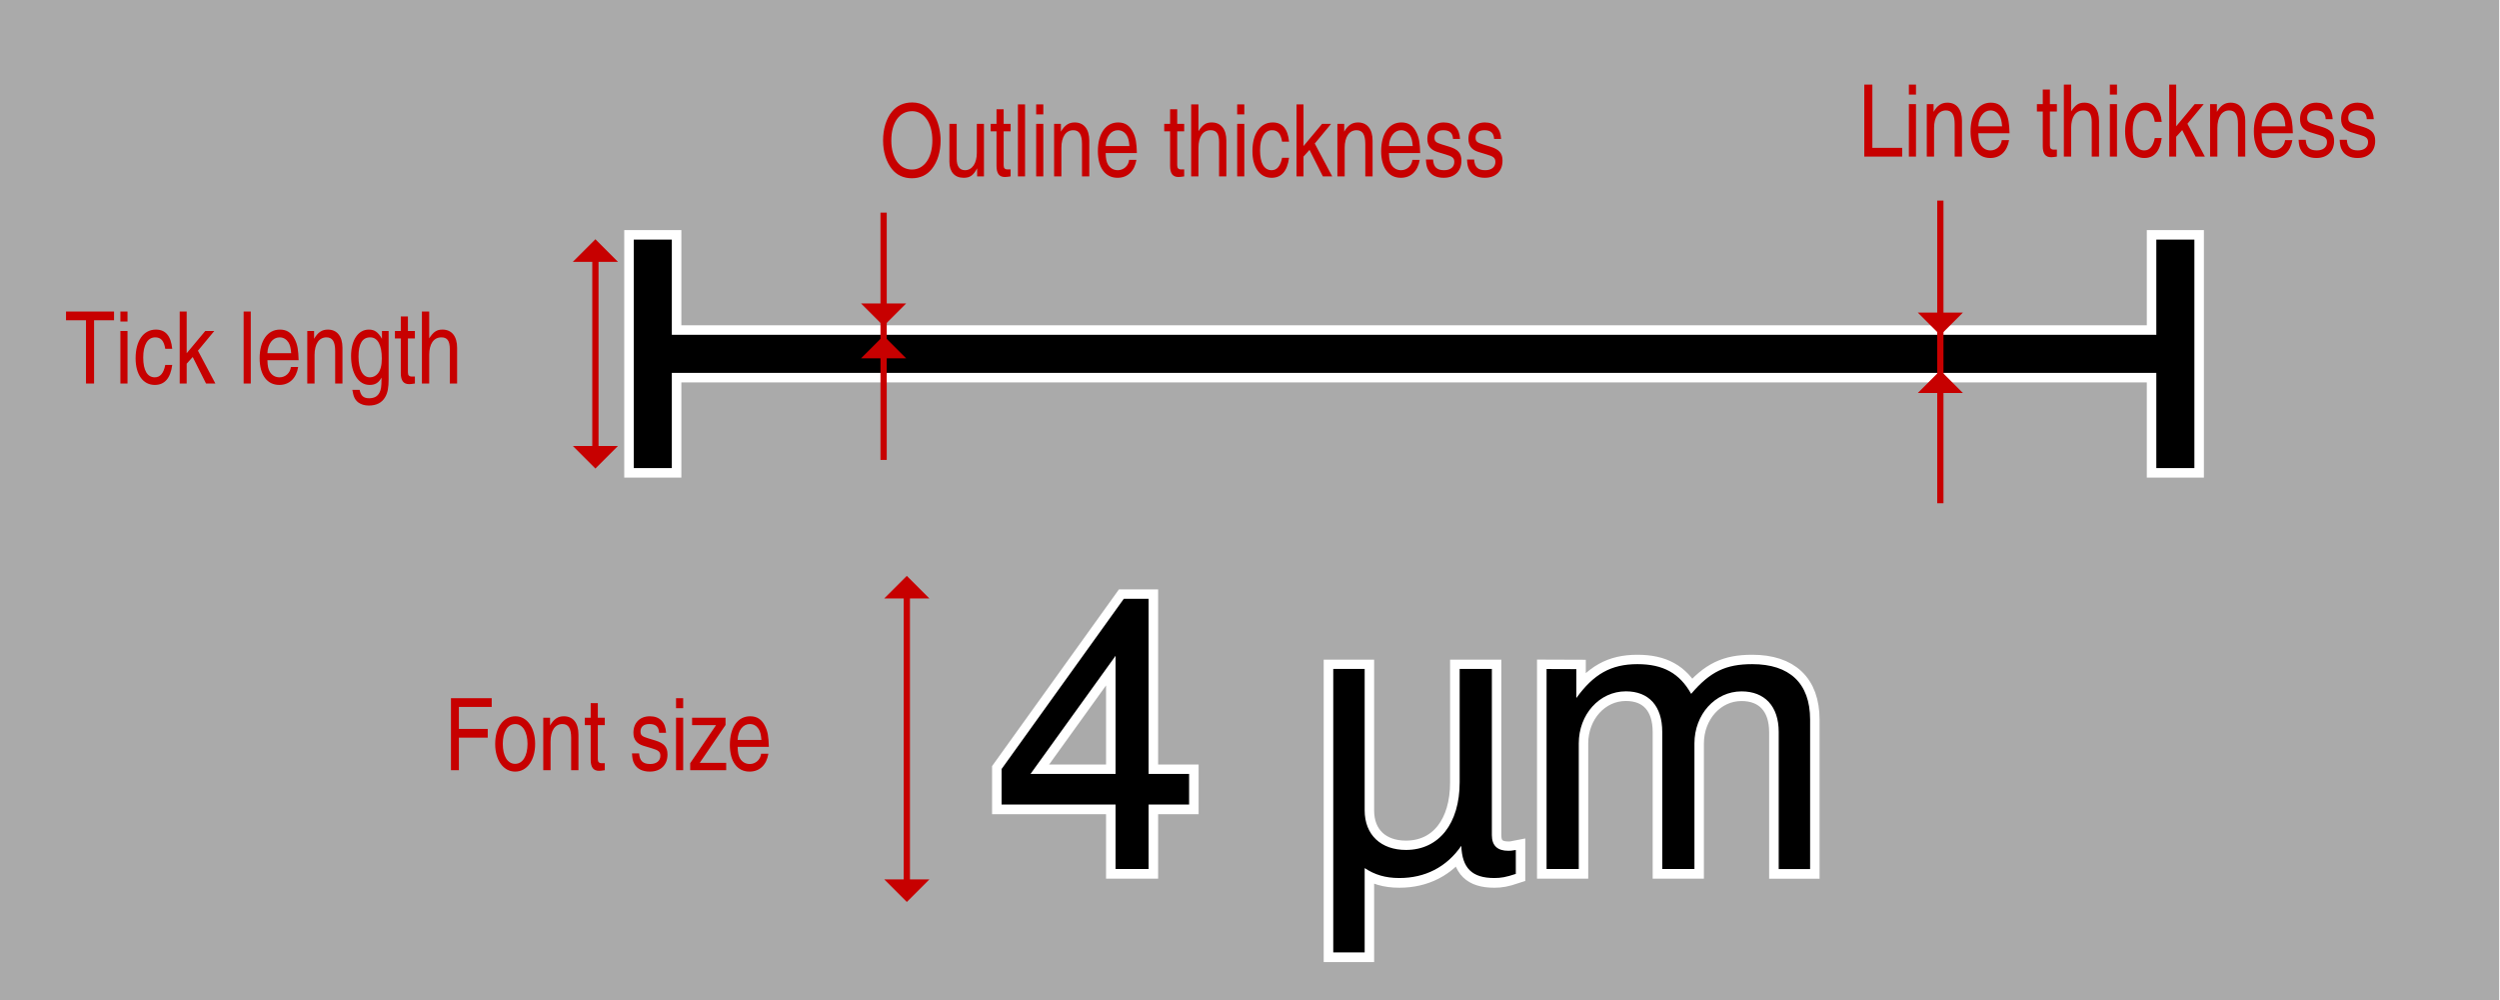
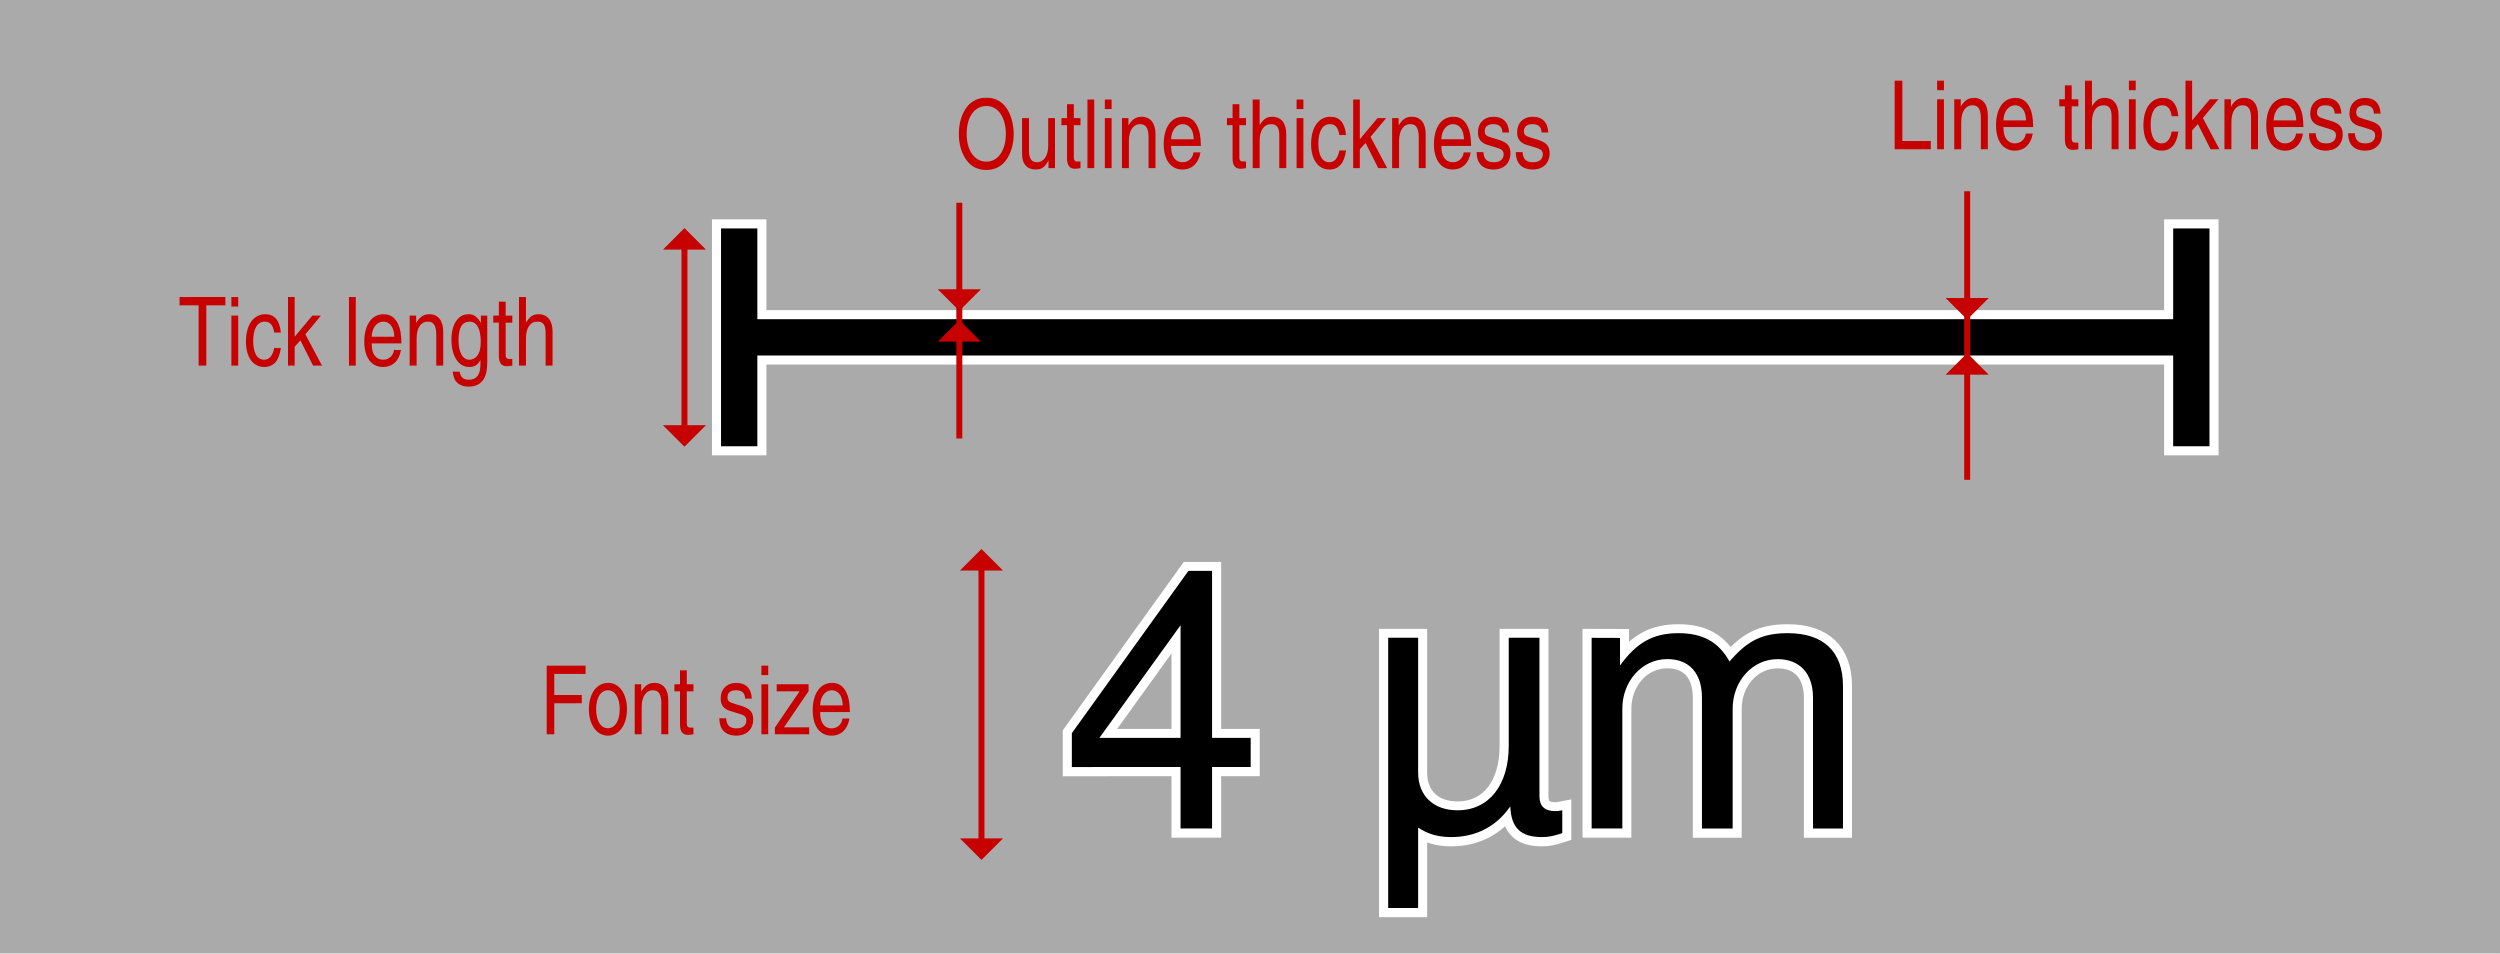
- <svg xmlns="http://www.w3.org/2000/svg" xmlns:xlink="http://www.w3.org/1999/xlink" width="307.919" height="123.167" viewBox="0 0 246.336 98.534" version="1.1" id="svg2">
+ <svg xmlns="http://www.w3.org/2000/svg" xmlns:xlink="http://www.w3.org/1999/xlink" width="322.981" height="123.167" viewBox="0 0 258.385 98.534" version="1.1" id="svg2">
  <defs id="defs4">
    <g id="g6">
      <symbol overflow="visible" id="glyph0-0" style="overflow:visible">
        <path style="stroke:none" d="" id="path9" />
      </symbol>
      <symbol overflow="visible" id="glyph0-1" style="overflow:visible">
        <path style="stroke:none" d="m 2.359,-1.219 0,1.219 0.625,0 0,-1.219 0.766,0 0,-0.578 -0.766,0 0,-3.312 -0.469,0 -2.312,3.219 0,0.672 z m 0,-0.578 -1.609,0 1.609,-2.234 z" id="path12" />
      </symbol>
      <symbol overflow="visible" id="glyph0-2" style="overflow:visible">
        <path style="stroke:none" d="" id="path15" />
      </symbol>
      <symbol overflow="visible" id="glyph0-3" style="overflow:visible">
        <path style="stroke:none" d="M 3.922,-0.359 C 3.844,-0.344 3.812,-0.344 3.781,-0.344 c -0.203,0 -0.312,-0.094 -0.312,-0.297 l 0,-3.141 -0.609,0 0,2.141 c 0,0.781 -0.391,1.281 -1.016,1.281 -0.469,0 -0.781,-0.281 -0.781,-0.75 l 0,-2.672 -0.594,0 0,5.359 0.594,0 0,-1.594 c 0.188,0.125 0.391,0.188 0.656,0.188 0.484,0 0.891,-0.203 1.172,-0.609 0.016,0.422 0.203,0.609 0.625,0.609 0.125,0 0.219,-0.016 0.406,-0.078 z" id="path18" />
      </symbol>
      <symbol overflow="visible" id="glyph0-4" style="overflow:visible">
        <path style="stroke:none" d="M 0.5,-3.781 0.5,0 l 0.609,0 0,-2.375 C 1.109,-2.922 1.5,-3.359 2,-3.359 c 0.438,0 0.688,0.281 0.688,0.766 l 0,2.594 0.609,0 0,-2.375 c 0,-0.547 0.391,-0.984 0.891,-0.984 0.438,0 0.703,0.281 0.703,0.766 l 0,2.594 0.594,0 0,-2.828 c 0,-0.688 -0.391,-1.047 -1.094,-1.047 -0.5,0 -0.797,0.141 -1.156,0.562 -0.219,-0.391 -0.531,-0.562 -1.016,-0.562 -0.5,0 -0.828,0.188 -1.156,0.641 l 0,-0.547 z" id="path21" />
      </symbol>
      <symbol overflow="visible" id="glyph0-5" style="overflow:visible">
        <path style="stroke:none" d="M 1.859,-3.641 1.859,0 2.5,0 l 0,-5.109 -0.422,0 c -0.219,0.781 -0.359,0.891 -1.344,1.016 l 0,0.453 z" id="path24" />
      </symbol>
      <symbol overflow="visible" id="glyph0-6" style="overflow:visible">
        <path style="stroke:none" d="m 1.594,-2.344 0.344,0 c 0.703,0 1.062,0.312 1.062,0.922 0,0.641 -0.406,1.031 -1.062,1.031 -0.688,0 -1.031,-0.344 -1.078,-1.094 l -0.625,0 c 0.031,0.406 0.094,0.672 0.219,0.906 0.266,0.484 0.766,0.75 1.469,0.75 1.047,0 1.719,-0.641 1.719,-1.594 0,-0.656 -0.25,-1.016 -0.859,-1.219 C 3.25,-2.828 3.5,-3.188 3.5,-3.703 c 0,-0.875 -0.594,-1.406 -1.562,-1.406 -1.031,0 -1.578,0.562 -1.594,1.656 l 0.625,0 c 0.016,-0.312 0.047,-0.484 0.125,-0.641 0.141,-0.281 0.453,-0.453 0.844,-0.453 0.562,0 0.906,0.328 0.906,0.859 0,0.359 -0.125,0.578 -0.406,0.703 -0.172,0.062 -0.406,0.094 -0.844,0.109 z" id="path27" />
      </symbol>
      <symbol overflow="visible" id="glyph0-7" style="overflow:visible">
        <path style="stroke:none" d="m 1.375,-0.75 -0.75,0 0,0.75 0.75,0 z" id="path30" />
      </symbol>
      <symbol overflow="visible" id="glyph0-8" style="overflow:visible">
        <path style="stroke:none" d="m 3.75,-5.109 -3.422,0 0,0.625 2.766,0 C 1.875,-2.75 1.375,-1.672 1,0 L 1.672,0 C 1.953,-1.641 2.594,-3.047 3.75,-4.578 z" id="path33" />
      </symbol>
      <symbol overflow="visible" id="glyph0-9" style="overflow:visible">
        <path style="stroke:none" d="M 0.5,-3.781 0.5,0 l 0.609,0 0,-2.078 c 0,-0.781 0.406,-1.281 1.016,-1.281 0.484,0 0.781,0.297 0.781,0.75 l 0,2.609 0.609,0 0,-2.859 c 0,-0.625 -0.469,-1.016 -1.203,-1.016 -0.562,0 -0.922,0.203 -1.25,0.734 l 0,-0.641 z" id="path36" />
      </symbol>
      <symbol overflow="visible" id="glyph0-10" style="overflow:visible">
        <path style="stroke:none" d="m 1.984,-5.109 c -0.484,0 -0.906,0.219 -1.172,0.562 -0.344,0.453 -0.5,1.125 -0.5,2.078 0,1.719 0.578,2.641 1.672,2.641 1.078,0 1.672,-0.922 1.672,-2.594 0,-1 -0.156,-1.656 -0.5,-2.125 -0.266,-0.359 -0.688,-0.562 -1.172,-0.562 z m 0,0.562 c 0.688,0 1.016,0.688 1.016,2.062 0,1.453 -0.328,2.125 -1.031,2.125 -0.672,0 -1.016,-0.703 -1.016,-2.109 0,-1.391 0.344,-2.078 1.031,-2.078 z" id="path39" />
      </symbol>
      <symbol overflow="visible" id="glyph0-11" style="overflow:visible">
        <path style="stroke:none" d="m 3.594,-3.781 c -0.125,-0.828 -0.672,-1.328 -1.453,-1.328 -0.562,0 -1.062,0.281 -1.375,0.734 -0.312,0.5 -0.453,1.125 -0.453,2.047 0,0.859 0.125,1.406 0.422,1.859 0.281,0.406 0.734,0.641 1.297,0.641 0.969,0 1.656,-0.719 1.656,-1.734 0,-0.938 -0.641,-1.609 -1.562,-1.609 -0.5,0 -0.891,0.188 -1.172,0.562 0.016,-1.25 0.422,-1.938 1.141,-1.938 0.453,0 0.766,0.281 0.859,0.766 z m -1.547,1.172 c 0.625,0 1,0.422 1,1.109 0,0.641 -0.438,1.109 -1.016,1.109 -0.594,0 -1.031,-0.5 -1.031,-1.156 0,-0.625 0.422,-1.062 1.047,-1.062 z" id="path42" />
      </symbol>
      <symbol overflow="visible" id="glyph0-12" style="overflow:visible">
        <path style="stroke:none" d="M 2.812,-2.688 C 3.344,-3 3.516,-3.266 3.516,-3.75 c 0,-0.797 -0.625,-1.359 -1.531,-1.359 -0.906,0 -1.531,0.562 -1.531,1.359 0,0.484 0.172,0.734 0.688,1.062 -0.594,0.281 -0.875,0.703 -0.875,1.266 0,0.938 0.703,1.594 1.719,1.594 1,0 1.703,-0.656 1.703,-1.578 0,-0.578 -0.281,-1 -0.875,-1.281 z M 1.984,-4.547 c 0.531,0 0.875,0.312 0.875,0.812 0,0.484 -0.344,0.797 -0.875,0.797 -0.531,0 -0.891,-0.312 -0.891,-0.797 0,-0.5 0.359,-0.812 0.891,-0.812 z m 0,2.141 c 0.625,0 1.062,0.406 1.062,1 0,0.609 -0.438,1.016 -1.078,1.016 -0.625,0 -1.047,-0.422 -1.047,-1.016 0,-0.594 0.422,-1 1.062,-1 z" id="path45" />
      </symbol>
      <symbol overflow="visible" id="glyph0-13" style="overflow:visible">
        <path style="stroke:none" d="m 5.109,-2.766 -2.188,0 0,0.578 1.594,0 0,0.156 c 0,0.922 -0.688,1.609 -1.656,1.609 -0.531,0 -1.016,-0.203 -1.312,-0.531 -0.344,-0.375 -0.562,-1 -0.562,-1.656 0,-1.281 0.734,-2.141 1.844,-2.141 0.797,0 1.375,0.406 1.516,1.094 l 0.688,0 c -0.188,-1.062 -0.984,-1.688 -2.188,-1.688 -0.641,0 -1.172,0.172 -1.578,0.516 -0.609,0.5 -0.953,1.312 -0.953,2.25 0,1.625 0.984,2.75 2.406,2.75 0.719,0 1.281,-0.266 1.797,-0.844 L 4.688,0.031 l 0.422,0 z" id="path48" />
      </symbol>
      <symbol overflow="visible" id="glyph0-14" style="overflow:visible">
        <path style="stroke:none" d="m 3.688,-1.688 c 0,-0.578 -0.031,-0.922 -0.141,-1.203 -0.25,-0.625 -0.828,-0.984 -1.531,-0.984 -1.047,0 -1.734,0.797 -1.734,2.031 0,1.25 0.656,2.016 1.719,2.016 0.859,0 1.469,-0.5 1.609,-1.312 l -0.594,0 c -0.172,0.5 -0.516,0.75 -0.984,0.75 -0.391,0 -0.719,-0.172 -0.922,-0.484 -0.141,-0.219 -0.188,-0.438 -0.188,-0.812 z M 0.922,-2.172 c 0.062,-0.703 0.484,-1.156 1.094,-1.156 0.578,0 1.031,0.484 1.031,1.109 0,0.016 0,0.031 0,0.047 z" id="path51" />
      </symbol>
      <symbol overflow="visible" id="glyph0-15" style="overflow:visible">
        <path style="stroke:none" d="M 0.5,-3.781 0.5,0 l 0.609,0 0,-1.953 c 0,-0.547 0.125,-0.906 0.422,-1.109 0.188,-0.141 0.359,-0.172 0.781,-0.188 l 0,-0.609 C 2.219,-3.875 2.156,-3.875 2.078,-3.875 c -0.391,0 -0.688,0.219 -1.031,0.781 l 0,-0.688 z" id="path54" />
      </symbol>
      <symbol overflow="visible" id="glyph0-16" style="overflow:visible">
        <path style="stroke:none" d="M 3.859,-0.359 C 3.781,-0.344 3.766,-0.344 3.719,-0.344 c -0.203,0 -0.312,-0.109 -0.312,-0.297 l 0,-2.219 c 0,-0.656 -0.5,-1.016 -1.422,-1.016 -0.547,0 -1,0.156 -1.25,0.438 -0.188,0.188 -0.25,0.406 -0.266,0.781 l 0.609,0 c 0.047,-0.469 0.312,-0.672 0.875,-0.672 0.547,0 0.844,0.203 0.844,0.562 l 0,0.156 c 0,0.25 -0.141,0.359 -0.625,0.422 -0.844,0.109 -0.969,0.141 -1.203,0.234 -0.438,0.172 -0.672,0.516 -0.672,1 0,0.688 0.484,1.125 1.25,1.125 0.469,0 0.859,-0.172 1.281,-0.562 0.031,0.391 0.219,0.562 0.609,0.562 0.125,0 0.219,-0.016 0.422,-0.078 z M 2.797,-1.188 c 0,0.203 -0.047,0.328 -0.234,0.484 -0.25,0.234 -0.531,0.344 -0.891,0.344 -0.469,0 -0.75,-0.219 -0.75,-0.609 0,-0.391 0.281,-0.594 0.922,-0.688 0.625,-0.094 0.75,-0.109 0.953,-0.203 z" id="path57" />
      </symbol>
      <symbol overflow="visible" id="glyph0-17" style="overflow:visible">
        <path style="stroke:none" d="m 1.828,-3.781 -0.625,0 0,-1.031 -0.594,0 0,1.031 -0.516,0 0,0.5 0.516,0 0,2.844 c 0,0.391 0.266,0.609 0.734,0.609 0.141,0 0.281,-0.016 0.484,-0.062 l 0,-0.5 C 1.75,-0.375 1.656,-0.359 1.547,-0.359 c -0.266,0 -0.344,-0.078 -0.344,-0.344 l 0,-2.578 0.625,0 z" id="path60" />
      </symbol>
      <symbol overflow="visible" id="glyph0-18" style="overflow:visible">
        <path style="stroke:none" d="m 3.562,-5.25 -0.594,0 0,1.953 C 2.719,-3.688 2.312,-3.875 1.812,-3.875 c -0.984,0 -1.625,0.781 -1.625,1.984 0,1.266 0.625,2.062 1.641,2.062 0.516,0 0.875,-0.203 1.203,-0.672 l 0,0.5 0.531,0 z m -1.656,1.922 c 0.656,0 1.062,0.578 1.062,1.484 0,0.875 -0.422,1.453 -1.047,1.453 -0.672,0 -1.109,-0.594 -1.109,-1.469 0,-0.875 0.438,-1.469 1.094,-1.469 z" id="path63" />
      </symbol>
    </g>
    <clipPath id="clip3">
      <path d="m 71,57 1.719,0 0,7 L 71,64 z" id="path70" />
    </clipPath>
    <clipPath id="clip4">
      <path d="m 42,60 30.719,0 0,2 L 42,62 z" id="path73" />
    </clipPath>
    <clipPath id="clip5">
      <path d="m 42,58 30.719,0 0,6 L 42,64 z" id="path76" />
    </clipPath>
    <clipPath id="clip6">
      <path d="m 44,60 27,0 0,12.633 -27,0 z" id="path79" />
    </clipPath>
    <clipPath id="clip2">
      <rect width="73" height="73" id="rect82" x="0" y="0" />
    </clipPath>
    <g id="surface37969" clip-path="url(#clip2)">
      <path style="fill:none;stroke:#ffffff;stroke-width:1.08;stroke-linecap:butt;stroke-linejoin:miter;stroke-miterlimit:10;stroke-opacity:1" d="m -7.8125e-4,-0.18 0,4.68" transform="translate(43.2,58.43363)" id="path85" />
      <g clip-path="url(#clip3)" clip-rule="nonzero" id="g87">
        <path style="fill:none;stroke:#ffffff;stroke-width:1.08;stroke-linecap:butt;stroke-linejoin:miter;stroke-miterlimit:10;stroke-opacity:1" d="m 28.8,-0.18 0,4.68" transform="translate(43.2,58.43363)" id="path89" />
      </g>
      <g clip-path="url(#clip4)" clip-rule="nonzero" id="g91">
        <path style="fill:none;stroke:#ffffff;stroke-width:1.08;stroke-linecap:butt;stroke-linejoin:miter;stroke-miterlimit:10;stroke-opacity:1" d="m -0.18,2.16 29.16,0" transform="translate(43.2,58.43363)" id="path93" />
      </g>
      <g clip-path="url(#clip5)" clip-rule="nonzero" id="g95">
        <path style="fill:none;stroke:#000000;stroke-width:0.72;stroke-linecap:butt;stroke-linejoin:miter;stroke-miterlimit:10;stroke-opacity:1" d="m -7.8125e-4,-3.90625e-5 0,4.32 M 28.8,-3.90625e-5 28.8,4.32 M -7.8125e-4,2.16 28.8,2.16" transform="translate(43.2,58.43363)" id="path97" />
      </g>
      <g clip-path="url(#clip6)" clip-rule="nonzero" id="g99">
        <path style="fill:none;stroke:#ffffff;stroke-width:0.36;stroke-linecap:butt;stroke-linejoin:miter;stroke-miterlimit:10;stroke-opacity:1" d="m 8.753,10.684 0,1.219 0.625,0 0,-1.219 0.766,0 0,-0.578 -0.766,0 0,-3.312 -0.469,0 -2.312,3.219 0,0.672 z m 0,-0.578 -1.609,0 1.609,-2.234 z m 7.57,1.438 c -0.078,0.016 -0.109,0.016 -0.141,0.016 -0.203,0 -0.312,-0.094 -0.312,-0.297 l 0,-3.141 -0.609,0 0,2.141 c 0,0.781 -0.391,1.281 -1.016,1.281 -0.469,0 -0.781,-0.281 -0.781,-0.75 l 0,-2.672 -0.594,0 0,5.359 0.594,0 0,-1.594 c 0.188,0.125 0.391,0.188 0.656,0.188 0.484,0 0.891,-0.203 1.172,-0.609 0.016,0.422 0.203,0.609 0.625,0.609 0.125,0 0.219,-0.016 0.406,-0.078 z m 0.582,-3.422 0,3.781 0.609,0 0,-2.375 c 0,-0.547 0.391,-0.984 0.891,-0.984 0.438,0 0.688,0.281 0.688,0.766 l 0,2.594 0.609,0 0,-2.375 c 0,-0.547 0.391,-0.984 0.891,-0.984 0.438,0 0.703,0.281 0.703,0.766 l 0,2.594 0.594,0 0,-2.828 c 0,-0.688 -0.391,-1.047 -1.094,-1.047 -0.5,0 -0.797,0.141 -1.156,0.562 -0.219,-0.391 -0.531,-0.562 -1.016,-0.562 -0.5,0 -0.828,0.188 -1.156,0.641 l 0,-0.547 z" transform="translate(43.2,58.43363)" id="path101" />
      </g>
      <g style="fill:#000000;fill-opacity:1" id="g103">
        <use xlink:href="#glyph0-1" x="49.594" y="70.334" id="use105" width="116.61" height="82.353" />
        <use xlink:href="#glyph0-2" x="53.599" y="70.334" id="use107" width="116.61" height="82.353" />
        <use xlink:href="#glyph0-3" x="55.602" y="70.334" id="use109" width="116.61" height="82.353" />
        <use xlink:href="#glyph0-4" x="59.606" y="70.334" id="use111" width="116.61" height="82.353" />
      </g>
    </g>
  </defs>
-   <rect style="color:#000000;fill:#aaaaaa;fill-opacity:1;stroke:none;stroke-width:1;marker:none;visibility:visible;display:inline;overflow:visible;enable-background:accumulate" id="rect3266" width="246.336" height="98.534" x="-8.1483959e-06" y="0" />
-   <use xlink:href="#surface37969" transform="matrix(5.211122,0,0,5.211122,-160.7679,-280.8946)" id="use126" x="0" y="0" width="116.61" height="82.353" />
-   <path style="color:#000000;fill:none;stroke:#c70000;stroke-width:0.617;stroke-miterlimit:4;stroke-opacity:1;stroke-dasharray:none;marker:none;visibility:visible;display:inline;overflow:visible;enable-background:accumulate" d="m 191.267,19.767 0,29.821" id="path4036" />
-   <path style="color:#000000;fill:#c70000;fill-opacity:1;stroke:none;stroke-width:0.5;marker:none;visibility:visible;display:inline;overflow:visible;enable-background:accumulate" d="m 189.042,30.801 2.225,2.225 2.225,-2.225 z" id="path4041" />
-   <path id="path4043" d="m 189.042,38.725 2.225,-2.225 2.225,2.225 z" style="color:#000000;fill:#c70000;fill-opacity:1;stroke:none;stroke-width:0.5;marker:none;visibility:visible;display:inline;overflow:visible;enable-background:accumulate" />
-   <text xml:space="preserve" style="font-size:9.879px;font-style:normal;font-variant:normal;font-weight:normal;font-stretch:condensed;text-indent:0;text-align:end;text-decoration:none;line-height:100%;letter-spacing:0px;word-spacing:0px;text-transform:none;direction:ltr;block-progression:tb;writing-mode:lr-tb;text-anchor:end;baseline-shift:baseline;color:#000000;fill:#c70000;fill-opacity:1;fill-rule:nonzero;stroke:none;stroke-width:0.5;marker:none;visibility:visible;display:inline;overflow:visible;enable-background:accumulate;font-family:Liberation Sans Narrow;-inkscape-font-specification:Liberation Sans Narrow Condensed" x="241.19" y="15.429" id="text4045">
-     <tspan id="tspan4047" x="241.19" y="15.429">Line thickness</tspan>
+   <rect style="color:#000000;fill:#aaaaaa;fill-opacity:1;stroke:none;stroke-width:1;marker:none;visibility:visible;display:inline;overflow:visible;enable-background:accumulate" id="rect3266" width="258.385" height="98.534" x="-6.9116404e-06" y="0" />
+   <use xlink:href="#surface37969" transform="matrix(5.211122,0,0,5.211122,-148.7183,-280.8946)" id="use126" x="0" y="0" width="116.61" height="82.353" />
+   <path style="color:#000000;fill:none;stroke:#c70000;stroke-width:0.617;stroke-miterlimit:4;stroke-opacity:1;stroke-dasharray:none;marker:none;visibility:visible;display:inline;overflow:visible;enable-background:accumulate" d="m 203.316,19.767 0,29.821" id="path4036" />
+   <path style="color:#000000;fill:#c70000;fill-opacity:1;stroke:none;stroke-width:0.5;marker:none;visibility:visible;display:inline;overflow:visible;enable-background:accumulate" d="m 201.091,30.801 2.225,2.225 2.225,-2.225 z" id="path4041" />
+   <path id="path4043" d="m 201.091,38.725 2.225,-2.225 2.225,2.225 z" style="color:#000000;fill:#c70000;fill-opacity:1;stroke:none;stroke-width:0.5;marker:none;visibility:visible;display:inline;overflow:visible;enable-background:accumulate" />
+   <text xml:space="preserve" style="font-size:9.879px;font-style:normal;font-variant:normal;font-weight:normal;font-stretch:condensed;text-indent:0;text-align:end;text-decoration:none;line-height:100%;letter-spacing:0px;word-spacing:0px;text-transform:none;direction:ltr;block-progression:tb;writing-mode:lr-tb;text-anchor:end;baseline-shift:baseline;color:#000000;fill:#c70000;fill-opacity:1;fill-rule:nonzero;stroke:none;stroke-width:0.5;marker:none;visibility:visible;display:inline;overflow:visible;enable-background:accumulate;font-family:Liberation Sans Narrow;-inkscape-font-specification:Liberation Sans Narrow Condensed" x="253.24" y="15.429" id="text4045">
+     <tspan id="tspan4047" x="253.24" y="15.429">Line thickness</tspan>
  </text>
-   <g id="g4057" transform="matrix(1.543637,0,0,1.543637,40.64207,-21.01339)">
+   <g id="g4057" transform="matrix(1.543637,0,0,1.543637,52.69163,-21.01339)">
    <path style="color:#000000;fill:none;stroke:#c70000;stroke-width:0.4;stroke-linecap:butt;stroke-miterlimit:4;stroke-opacity:1;stroke-dasharray:none;marker:none;visibility:visible;display:inline;overflow:visible;enable-background:accumulate" d="m 31.579,50.612 0,20.336" id="path4049" />
    <path style="color:#000000;fill:#c70000;fill-opacity:1;stroke:none;stroke-width:0.5;marker:none;visibility:visible;display:inline;overflow:visible;enable-background:accumulate" d="m 33.021,51.814 -1.442,-1.442 -1.442,1.442 z" id="path4051" />
    <path id="path4053" d="m 30.138,69.746 1.442,1.442 1.442,-1.442 z" style="color:#000000;fill:#c70000;fill-opacity:1;stroke:none;stroke-width:0.5;marker:none;visibility:visible;display:inline;overflow:visible;enable-background:accumulate" />
  </g>
-   <text id="text4062" y="75.891" x="82.878" style="font-size:9.879px;font-style:normal;font-variant:normal;font-weight:normal;font-stretch:condensed;text-indent:0;text-align:end;text-decoration:none;line-height:100%;letter-spacing:0px;word-spacing:0px;text-transform:none;direction:ltr;block-progression:tb;writing-mode:lr-tb;text-anchor:end;baseline-shift:baseline;color:#000000;fill:#c70000;fill-opacity:1;fill-rule:nonzero;stroke:none;stroke-width:0.5;marker:none;visibility:visible;display:inline;overflow:visible;enable-background:accumulate;font-family:Liberation Sans Narrow;-inkscape-font-specification:Liberation Sans Narrow Condensed" xml:space="preserve">
-     <tspan y="75.891" x="82.878" id="tspan4064">Font size</tspan>
+   <text id="text4062" y="75.891" x="94.928" style="font-size:9.879px;font-style:normal;font-variant:normal;font-weight:normal;font-stretch:condensed;text-indent:0;text-align:end;text-decoration:none;line-height:100%;letter-spacing:0px;word-spacing:0px;text-transform:none;direction:ltr;block-progression:tb;writing-mode:lr-tb;text-anchor:end;baseline-shift:baseline;color:#000000;fill:#c70000;fill-opacity:1;fill-rule:nonzero;stroke:none;stroke-width:0.5;marker:none;visibility:visible;display:inline;overflow:visible;enable-background:accumulate;font-family:Liberation Sans Narrow;-inkscape-font-specification:Liberation Sans Narrow Condensed" xml:space="preserve">
+     <tspan y="75.891" x="94.928" id="tspan4064">Font size</tspan>
  </text>
-   <path style="color:#000000;fill:none;stroke:#c70000;stroke-width:0.617;stroke-linecap:butt;stroke-miterlimit:4;stroke-opacity:1;stroke-dasharray:none;marker:none;visibility:visible;display:inline;overflow:visible;enable-background:accumulate" d="m 58.691,24.619 0,20.604" id="path4088" />
-   <path style="color:#000000;fill:#c70000;fill-opacity:1;stroke:none;stroke-width:0.5;marker:none;visibility:visible;display:inline;overflow:visible;enable-background:accumulate" d="m 60.916,25.8 -2.225,-2.225 -2.225,2.225 z" id="path4090" />
-   <path id="path4092" d="m 56.466,43.944 2.225,2.225 2.225,-2.225 z" style="color:#000000;fill:#c70000;fill-opacity:1;stroke:none;stroke-width:0.5;marker:none;visibility:visible;display:inline;overflow:visible;enable-background:accumulate" />
-   <text id="text4097" y="37.787" x="52.333" style="font-size:9.879px;font-style:normal;font-variant:normal;font-weight:normal;font-stretch:condensed;text-indent:0;text-align:end;text-decoration:none;line-height:100%;letter-spacing:0px;word-spacing:0px;text-transform:none;direction:ltr;block-progression:tb;writing-mode:lr-tb;text-anchor:end;baseline-shift:baseline;color:#000000;fill:#c70000;fill-opacity:1;fill-rule:nonzero;stroke:none;stroke-width:0.5;marker:none;visibility:visible;display:inline;overflow:visible;enable-background:accumulate;font-family:Liberation Sans Narrow;-inkscape-font-specification:Liberation Sans Narrow Condensed" xml:space="preserve">
-     <tspan y="37.787" x="52.333" id="tspan4099">Tick length</tspan>
+   <path style="color:#000000;fill:none;stroke:#c70000;stroke-width:0.617;stroke-linecap:butt;stroke-miterlimit:4;stroke-opacity:1;stroke-dasharray:none;marker:none;visibility:visible;display:inline;overflow:visible;enable-background:accumulate" d="m 70.741,24.619 0,20.604" id="path4088" />
+   <path style="color:#000000;fill:#c70000;fill-opacity:1;stroke:none;stroke-width:0.5;marker:none;visibility:visible;display:inline;overflow:visible;enable-background:accumulate" d="m 72.966,25.8 -2.225,-2.225 -2.225,2.225 z" id="path4090" />
+   <path id="path4092" d="m 68.515,43.944 2.225,2.225 2.225,-2.225 z" style="color:#000000;fill:#c70000;fill-opacity:1;stroke:none;stroke-width:0.5;marker:none;visibility:visible;display:inline;overflow:visible;enable-background:accumulate" />
+   <text id="text4097" y="37.787" x="64.383" style="font-size:9.879px;font-style:normal;font-variant:normal;font-weight:normal;font-stretch:condensed;text-indent:0;text-align:end;text-decoration:none;line-height:100%;letter-spacing:0px;word-spacing:0px;text-transform:none;direction:ltr;block-progression:tb;writing-mode:lr-tb;text-anchor:end;baseline-shift:baseline;color:#000000;fill:#c70000;fill-opacity:1;fill-rule:nonzero;stroke:none;stroke-width:0.5;marker:none;visibility:visible;display:inline;overflow:visible;enable-background:accumulate;font-family:Liberation Sans Narrow;-inkscape-font-specification:Liberation Sans Narrow Condensed" xml:space="preserve">
+     <tspan y="37.787" x="64.383" id="tspan4099">Tick length</tspan>
  </text>
-   <path id="path4101" d="m 87.101,20.953 0,24.365" style="color:#000000;fill:none;stroke:#c70000;stroke-width:0.617;stroke-miterlimit:4;stroke-opacity:1;stroke-dasharray:none;marker:none;visibility:visible;display:inline;overflow:visible;enable-background:accumulate" />
-   <path id="path4103" d="m 84.875,29.9 2.225,2.225 2.225,-2.225 z" style="color:#000000;fill:#c70000;fill-opacity:1;stroke:none;stroke-width:0.5;marker:none;visibility:visible;display:inline;overflow:visible;enable-background:accumulate" />
-   <path style="color:#000000;fill:#c70000;fill-opacity:1;stroke:none;stroke-width:0.5;marker:none;visibility:visible;display:inline;overflow:visible;enable-background:accumulate" d="m 84.875,35.309 2.225,-2.225 2.225,2.225 z" id="path4105" />
-   <text xml:space="preserve" style="font-size:9.879px;font-style:normal;font-variant:normal;font-weight:normal;font-stretch:condensed;text-indent:0;text-align:start;text-decoration:none;line-height:100%;letter-spacing:0px;word-spacing:0px;text-transform:none;direction:ltr;block-progression:tb;writing-mode:lr-tb;text-anchor:start;baseline-shift:baseline;color:#000000;fill:#c70000;fill-opacity:1;fill-rule:nonzero;stroke:none;stroke-width:0.5;marker:none;visibility:visible;display:inline;overflow:visible;enable-background:accumulate;font-family:Liberation Sans Narrow;-inkscape-font-specification:Liberation Sans Narrow Condensed" x="86.735" y="17.376" id="text4107">
-     <tspan id="tspan4109" x="86.735" y="17.376">Outline thickness</tspan>
+   <path id="path4101" d="m 99.15,20.953 0,24.365" style="color:#000000;fill:none;stroke:#c70000;stroke-width:0.617;stroke-miterlimit:4;stroke-opacity:1;stroke-dasharray:none;marker:none;visibility:visible;display:inline;overflow:visible;enable-background:accumulate" />
+   <path id="path4103" d="m 96.925,29.9 2.225,2.225 2.225,-2.225 z" style="color:#000000;fill:#c70000;fill-opacity:1;stroke:none;stroke-width:0.5;marker:none;visibility:visible;display:inline;overflow:visible;enable-background:accumulate" />
+   <path style="color:#000000;fill:#c70000;fill-opacity:1;stroke:none;stroke-width:0.5;marker:none;visibility:visible;display:inline;overflow:visible;enable-background:accumulate" d="m 96.925,35.309 2.225,-2.225 2.225,2.225 z" id="path4105" />
+   <text xml:space="preserve" style="font-size:9.879px;font-style:normal;font-variant:normal;font-weight:normal;font-stretch:condensed;text-indent:0;text-align:start;text-decoration:none;line-height:100%;letter-spacing:0px;word-spacing:0px;text-transform:none;direction:ltr;block-progression:tb;writing-mode:lr-tb;text-anchor:start;baseline-shift:baseline;color:#000000;fill:#c70000;fill-opacity:1;fill-rule:nonzero;stroke:none;stroke-width:0.5;marker:none;visibility:visible;display:inline;overflow:visible;enable-background:accumulate;font-family:Liberation Sans Narrow;-inkscape-font-specification:Liberation Sans Narrow Condensed" x="98.784" y="17.376" id="text4107">
+     <tspan id="tspan4109" x="98.784" y="17.376">Outline thickness</tspan>
  </text>
</svg>
